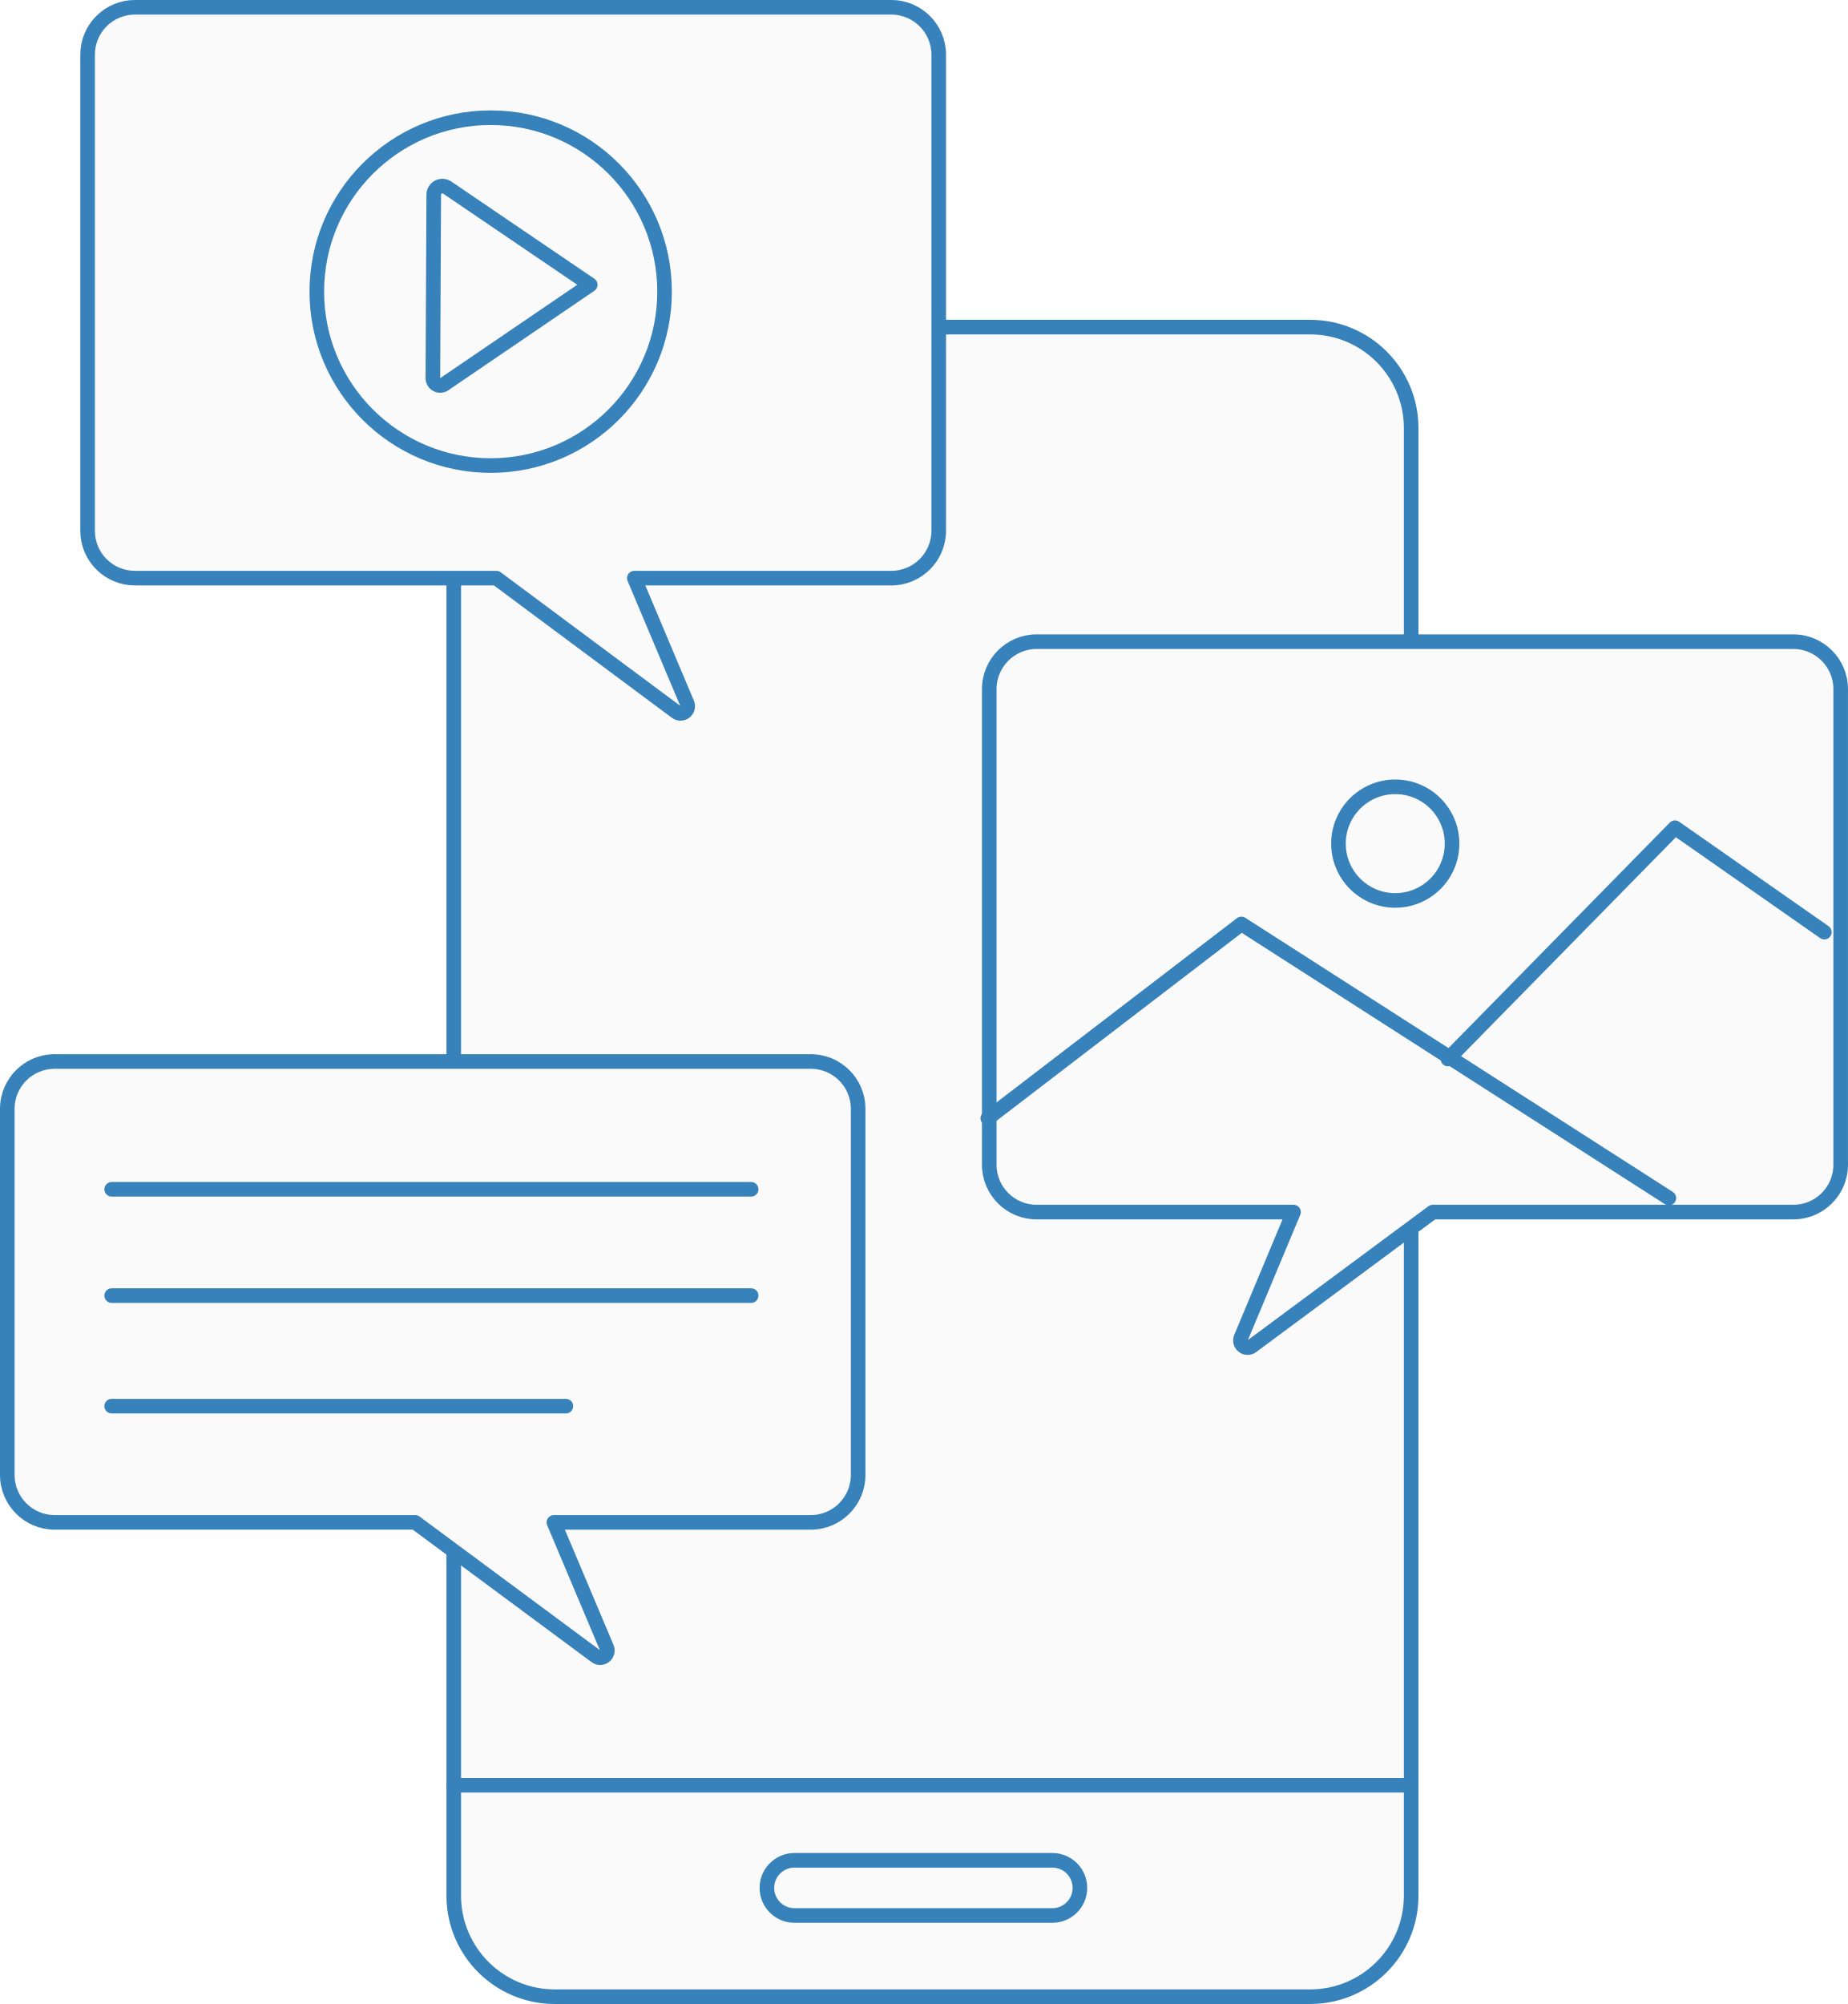
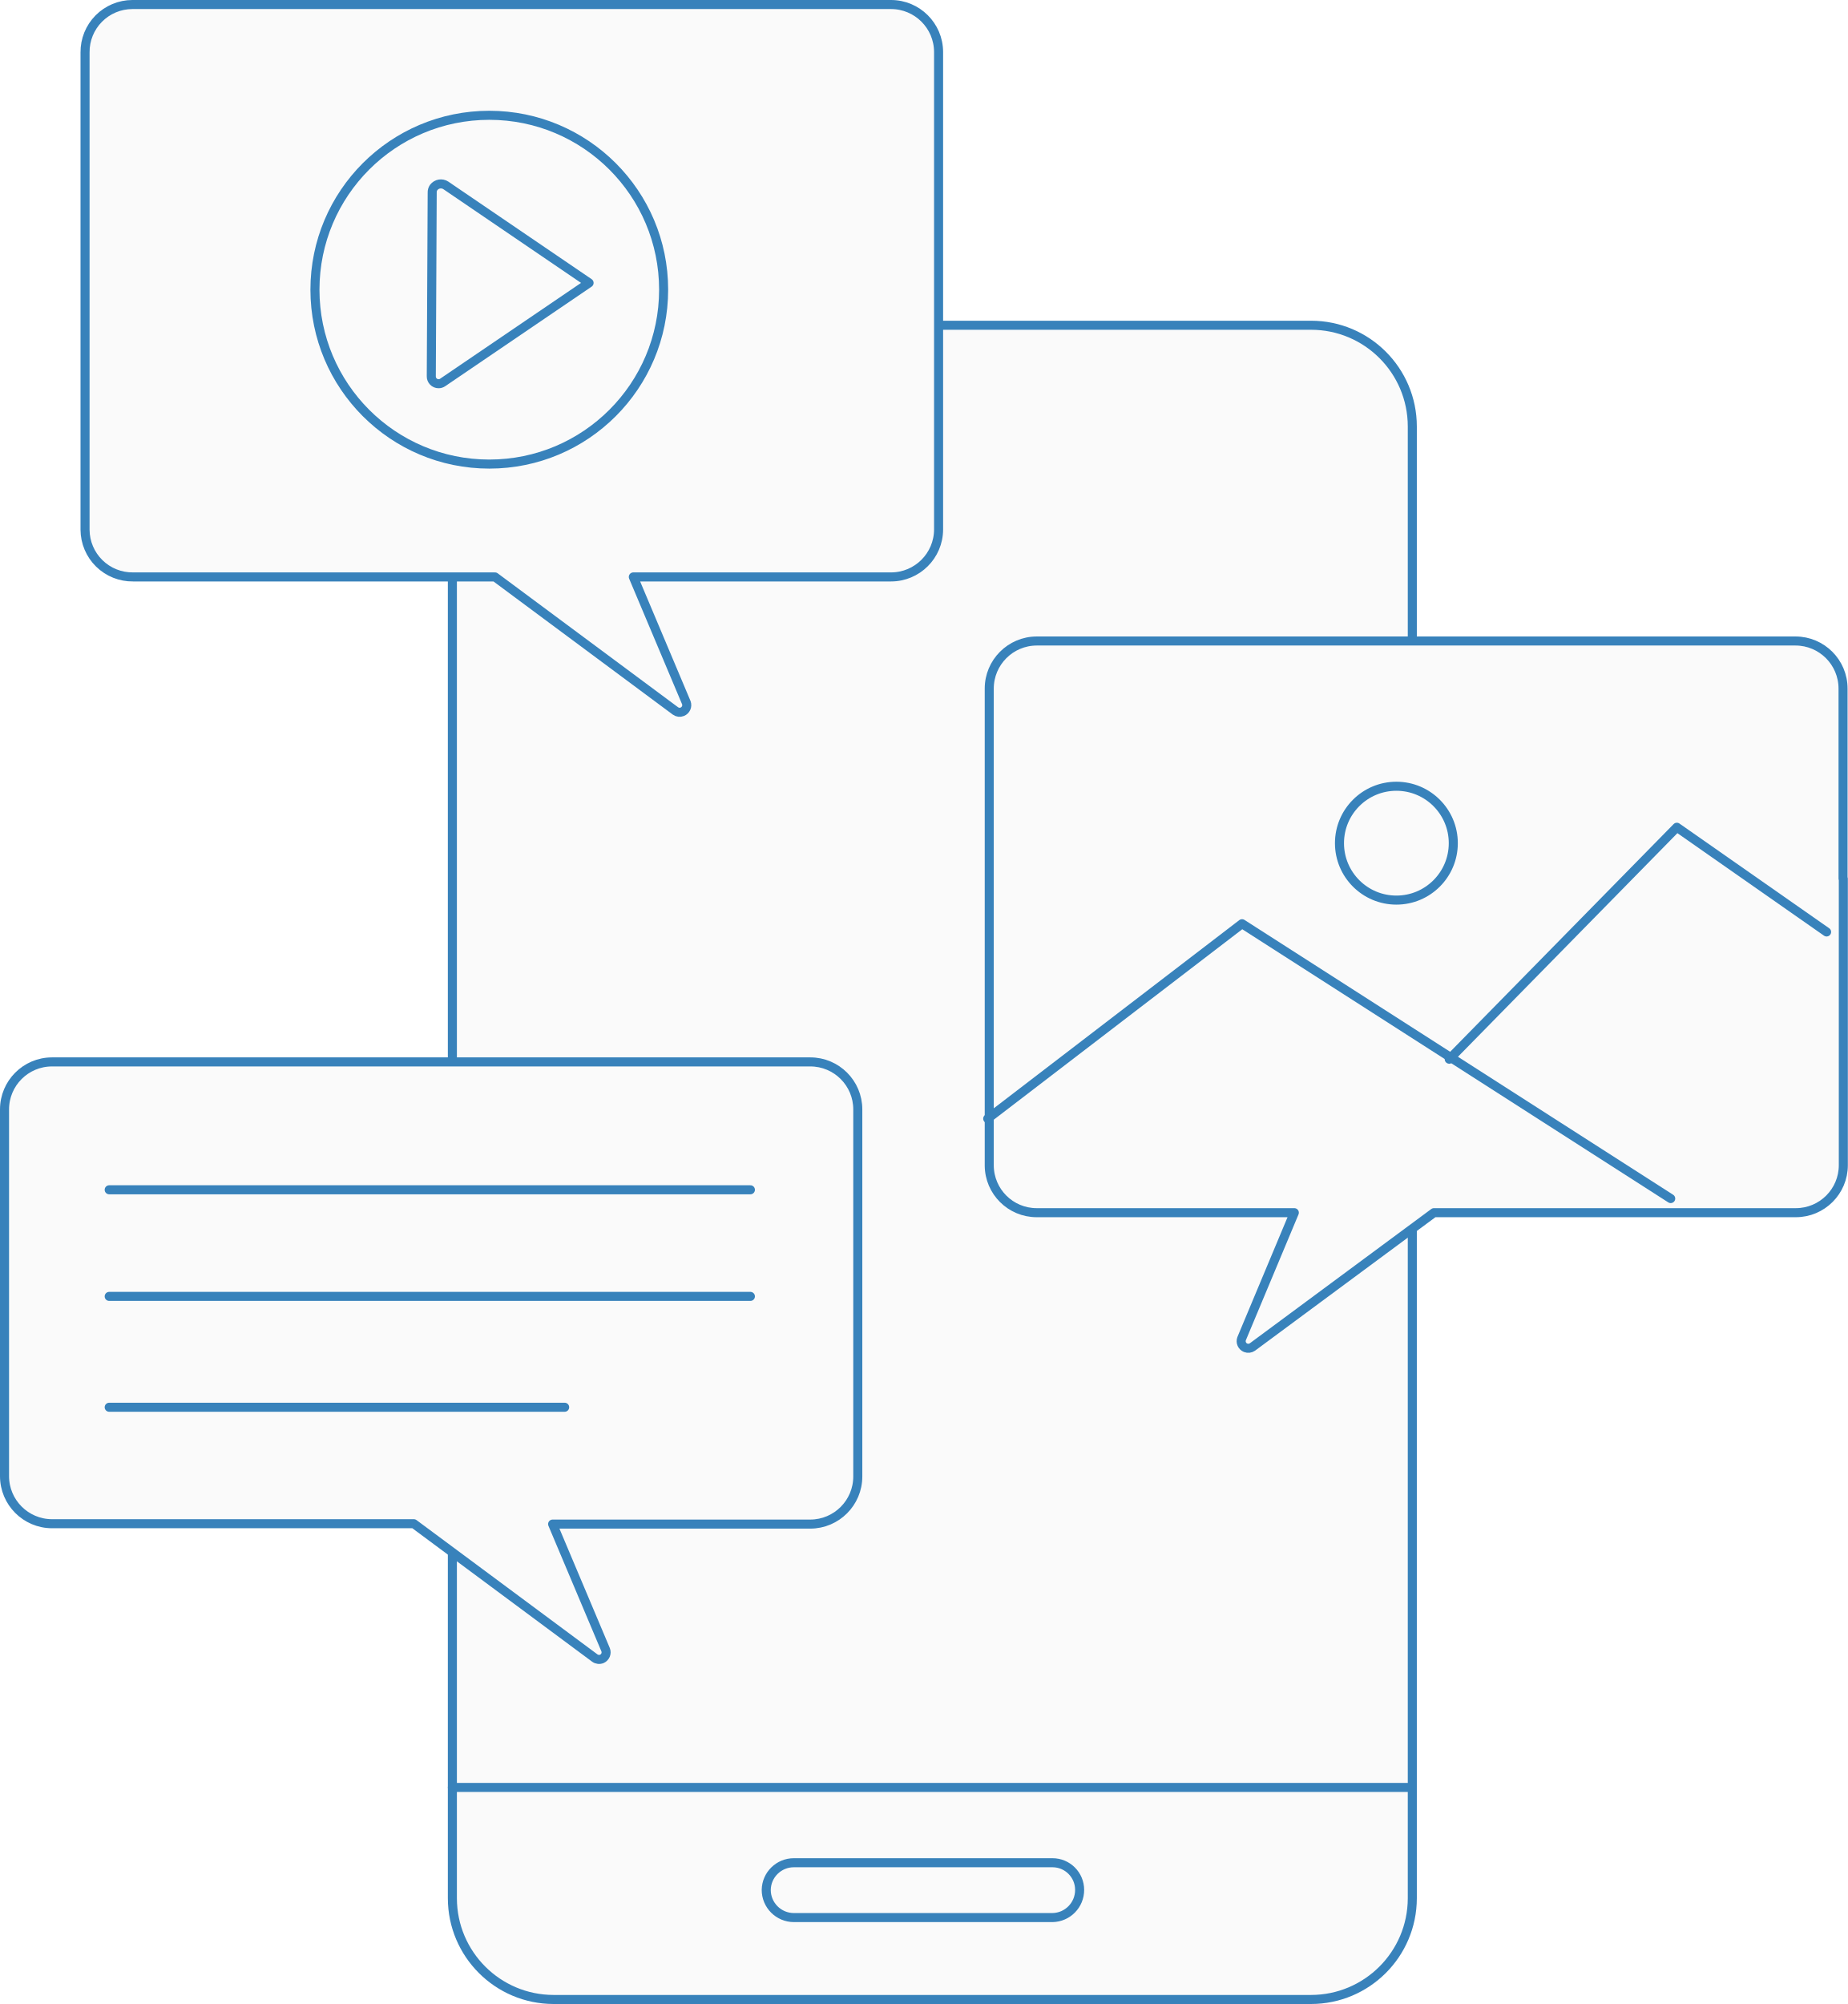
- <svg xmlns="http://www.w3.org/2000/svg" viewBox="0 0 126.58 137.23">
+ <svg xmlns="http://www.w3.org/2000/svg" width="204.21" height="221.44" viewBox="0 0 204.21 221.44">
  <defs>
    <style>
      .cls-1 {
        fill: #fafafa;
+       }
+ 
+       .cls-1, .cls-2 {
        stroke: #3882bb;
        stroke-linecap: round;
        stroke-linejoin: round;
+       }
+ 
+       .cls-2 {
+         fill: none;
      }
    </style>
  </defs>
  <g id="Layer_2" data-name="Layer 2">
    <g id="Layer_1-2" data-name="Layer 1">
-       <g>
-         <path class="cls-1" d="M96.66,102.08v27.74a6.92,6.92,0,0,1-6.92,6.91H38a6.92,6.92,0,0,1-6.92-6.91V29.32A6.92,6.92,0,0,1,38,22.4H89.74a6.92,6.92,0,0,1,6.92,6.92v72.76" />
-         <line class="cls-1" x1="31.09" y1="122.25" x2="96.47" y2="122.25" />
-         <rect class="cls-1" x="52.53" y="127.39" width="21.44" height="3.78" rx="1.89" />
-         <g>
-           <path class="cls-1" d="M126.08,60.19v-13a3.25,3.25,0,0,0-3.24-3.25H71a3.25,3.25,0,0,0-3.24,3.25v32.6A3.24,3.24,0,0,0,71,83h17.6L85,91.61a.49.49,0,0,0,.74.58L98.14,83h24.7a3.24,3.24,0,0,0,3.24-3.24V60.19" />
-           <polyline class="cls-1" points="67.66 76.58 85.03 63.27 114.31 82.04" />
-           <polyline class="cls-1" points="99.18 72.52 114.73 56.68 124.96 63.83" />
-           <circle class="cls-1" cx="95.57" cy="57.77" r="3.89" />
-         </g>
-         <g>
-           <path class="cls-1" d="M6,16.75v-13A3.24,3.24,0,0,1,9.26.5H61.05A3.25,3.25,0,0,1,64.3,3.74V36.35a3.25,3.25,0,0,1-3.25,3.24H43.45l3.62,8.59a.49.49,0,0,1-.74.58L34,39.59H9.26A3.24,3.24,0,0,1,6,36.35V16.75" />
-           <circle class="cls-1" cx="33.61" cy="19.97" r="11.91" />
-           <path class="cls-1" d="M30.43,26.31l10-6.81-9.79-6.65a.59.59,0,0,0-.93.49l-.06,12.55A.5.5,0,0,0,30.43,26.31Z" />
-         </g>
-         <g>
-           <path class="cls-1" d="M.5,88.93v-13a3.24,3.24,0,0,1,3.24-3.24h51.8a3.24,3.24,0,0,1,3.24,3.24V101a3.25,3.25,0,0,1-3.24,3.25H37.94l3.62,8.58a.49.49,0,0,1-.74.59l-12.38-9.17H3.74A3.25,3.25,0,0,1,.5,101V81.39" />
-           <line class="cls-1" x1="7.65" y1="81.44" x2="51.45" y2="81.44" />
-           <line class="cls-1" x1="7.65" y1="88.72" x2="51.45" y2="88.72" />
-           <line class="cls-1" x1="7.65" y1="96.29" x2="38.76" y2="96.29" />
+       <g id="Layer_2-2" data-name="Layer 2">
+         <g id="Layer_1-2-2" data-name="Layer 1-2">
+           <g>
+             <path class="cls-1" d="M156.1,164.87v44.89a11.2,11.2,0,0,1-11.2,11.18H61.18A11.2,11.2,0,0,1,50,209.76V47.13a11.2,11.2,0,0,1,11.2-11.19H144.9a11.19,11.19,0,0,1,11.2,11.19V164.87" />
+             <line class="cls-2" x1="50" y1="197.51" x2="155.79" y2="197.51" />
+             <path class="cls-1" d="M87.75,205.83h28.58a3,3,0,0,1,3,3h0a3.05,3.05,0,0,1-3,3.06H87.75a3.06,3.06,0,0,1-3.06-3.06h0A3.05,3.05,0,0,1,87.75,205.83Z" />
+             <g>
+               <path class="cls-1" d="M203.71,97.09v-21a5.26,5.26,0,0,0-5.25-5.26H114.58a5.26,5.26,0,0,0-5.24,5.26V128.8a5.24,5.24,0,0,0,5.24,5.2h28.48l-5.83,13.93a.79.79,0,0,0,.45,1,.8.8,0,0,0,.75-.09L158.49,134h40a5.25,5.25,0,0,0,5.25-5.25V97.09" />
+               <polyline class="cls-1" points="109.17 123.61 137.28 102.07 184.66 132.44" />
+               <polyline class="cls-1" points="160.18 117.04 185.34 91.41 201.89 102.98" />
+               <circle class="cls-1" cx="154.34" cy="93.17" r="6.29" />
+             </g>
+             <g>
+               <path class="cls-1" d="M9.4,26.79v-21A5.24,5.24,0,0,1,14.63.5H98.48a5.26,5.26,0,0,1,5.26,5.24V58.51a5.26,5.26,0,0,1-5.26,5.24H70l5.86,13.9a.79.79,0,0,1-.45,1,.78.78,0,0,1-.75-.09L54.71,63.75h-40A5.24,5.24,0,0,1,9.4,58.54V26.79" />
+               <circle class="cls-1" cx="54.08" cy="32.01" r="19.27" />
+               <path class="cls-1" d="M48.93,42.26l16.18-11L49.27,20.48a1,1,0,0,0-1.33.23.91.91,0,0,0-.17.57l-.1,20.3a.8.8,0,0,0,.8.82A.78.78,0,0,0,48.93,42.26Z" />
+             </g>
+             <g>
+               <path class="cls-1" d="M.5,143.59v-21a5.25,5.25,0,0,1,5.24-5.25H89.56a5.25,5.25,0,0,1,5.25,5.25v40.56a5.26,5.26,0,0,1-5.25,5.26H61.08l5.86,13.89a.79.79,0,0,1-.41,1,.8.8,0,0,1-.79-.09l-20-14.84h-40A5.26,5.26,0,0,1,.5,163.12V131.39" />
+               <line class="cls-2" x1="12.07" y1="131.47" x2="82.94" y2="131.47" />
+               <line class="cls-2" x1="12.07" y1="143.25" x2="82.94" y2="143.25" />
+               <line class="cls-2" x1="12.07" y1="155.5" x2="62.41" y2="155.5" />
+             </g>
+           </g>
        </g>
      </g>
    </g>
  </g>
</svg>
